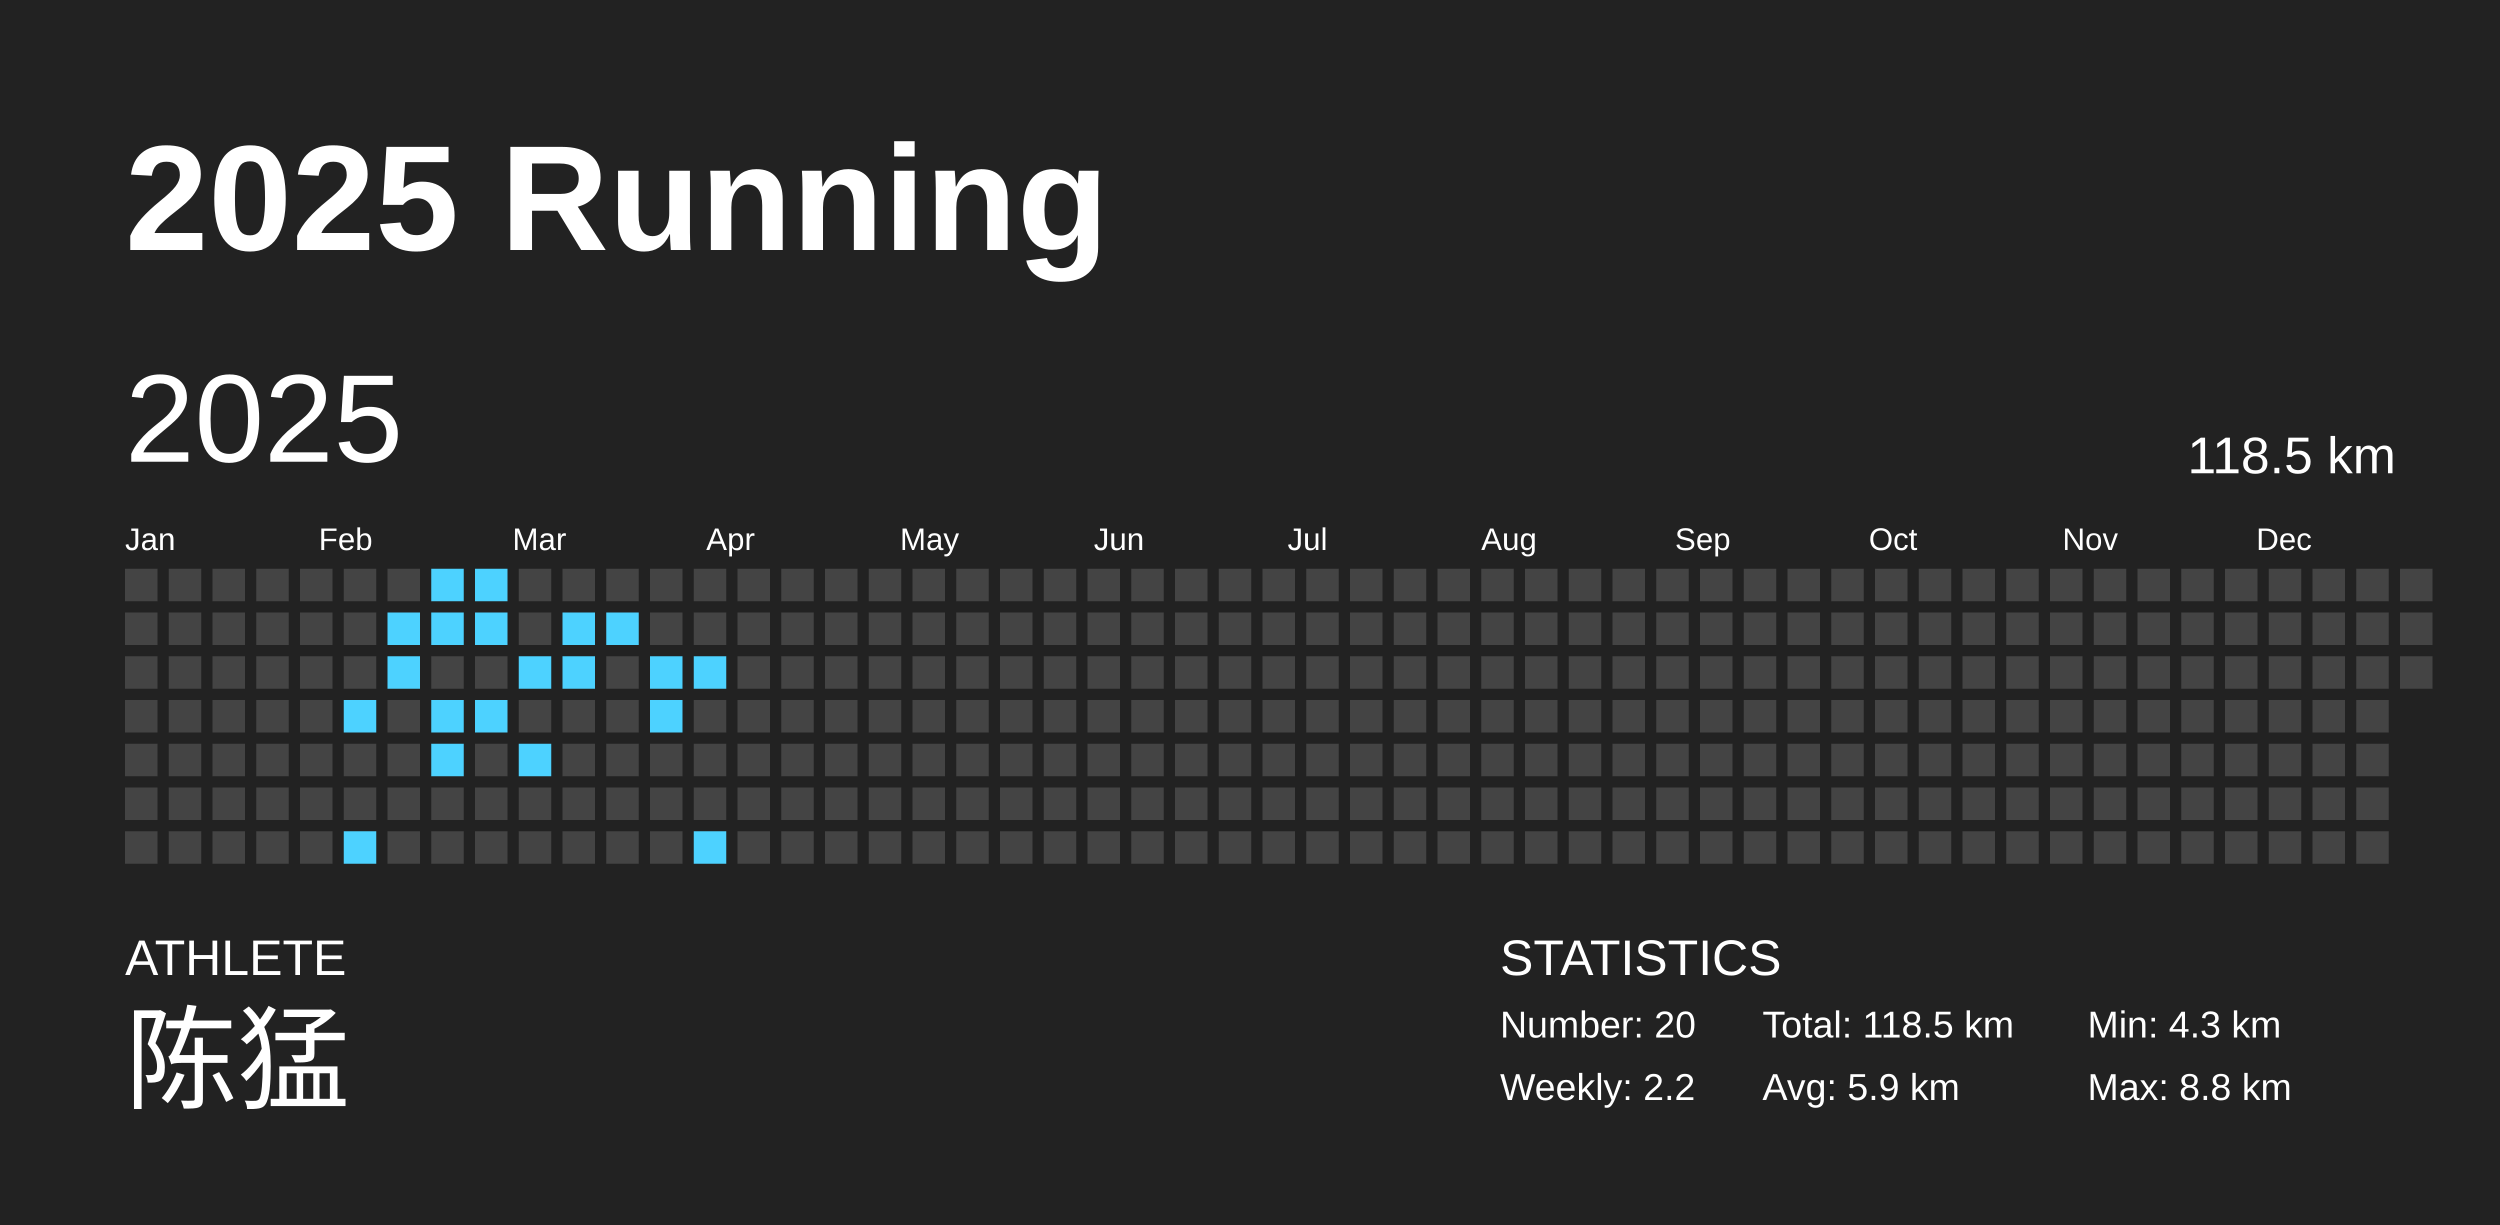
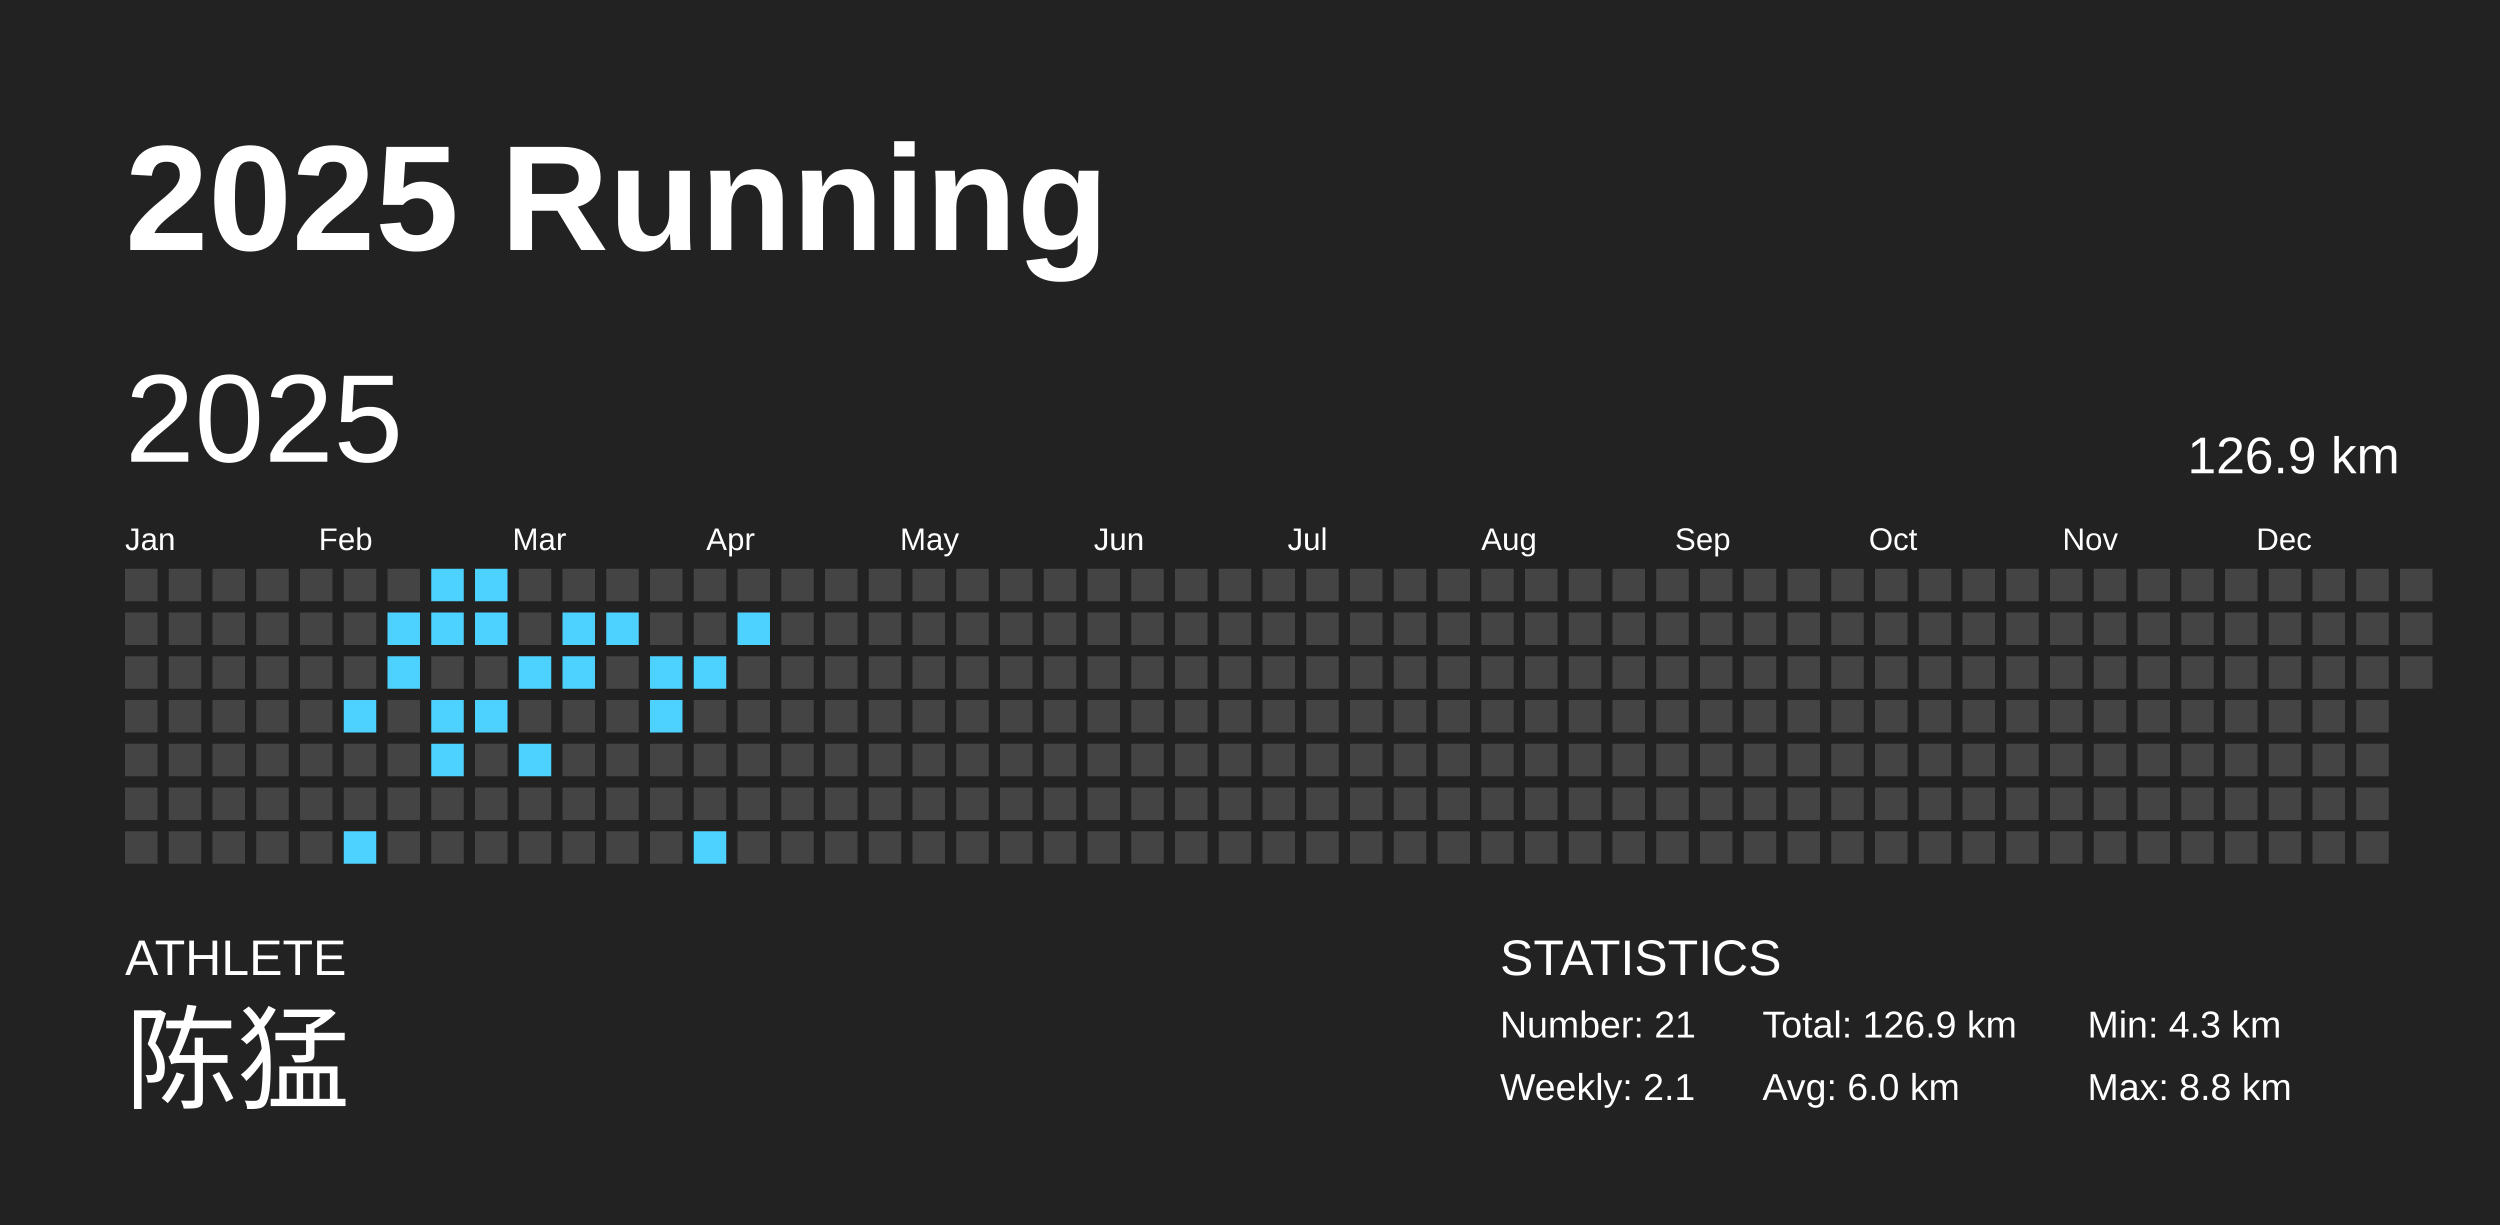
<svg xmlns="http://www.w3.org/2000/svg" baseProfile="full" height="98mm" version="1.1" viewBox="0,0,200,98" width="200mm">
  <defs />
  <rect fill="#222222" height="98" width="200" x="0" y="0" />
  <text fill="#FFFFFF" style="font-size:12px; font-family:Arial; font-weight:bold;" x="10" y="20">2025 Running</text>
  <text fill="#FFFFFF" style="font-size:4px; font-family:Arial" x="10" y="78">ATHLETE</text>
  <text fill="#FFFFFF" style="font-size:9px; font-family:Arial" x="10" y="88">陈猛</text>
  <text fill="#FFFFFF" style="font-size:4px; font-family:Arial" x="120" y="78">STATISTICS</text>
-   <text fill="#FFFFFF" style="font-size:3px; font-family:Arial" x="120" y="83">Number: 20</text>
-   <text fill="#FFFFFF" style="font-size:3px; font-family:Arial" x="120" y="88">Weekly: 2.2</text>
-   <text fill="#FFFFFF" style="font-size:3px; font-family:Arial" x="141" y="83">Total: 118.5 km</text>
-   <text fill="#FFFFFF" style="font-size:3px; font-family:Arial" x="141" y="88">Avg: 5.9 km</text>
+   <text fill="#FFFFFF" style="font-size:3px; font-family:Arial" x="120" y="83">Number: 21</text>
+   <text fill="#FFFFFF" style="font-size:3px; font-family:Arial" x="120" y="88">Weekly: 2.1</text>
+   <text fill="#FFFFFF" style="font-size:3px; font-family:Arial" x="141" y="83">Total: 126.9 km</text>
+   <text fill="#FFFFFF" style="font-size:3px; font-family:Arial" x="141" y="88">Avg: 6.0 km</text>
  <text fill="#FFFFFF" style="font-size:3px; font-family:Arial" x="167" y="83">Min: 4.3 km</text>
  <text fill="#FFFFFF" style="font-size:3px; font-family:Arial" x="167" y="88">Max: 8.8 km</text>
  <text dominant-baseline="hanging" fill="#FFFFFF" style="font-size:10.0px; font-family:Arial;" x="10" y="30">2025</text>
-   <text dominant-baseline="hanging" fill="#FFFFFF" style="font-size:4.125px; font-family:Arial;" x="175" y="35">118.5 km</text>
+   <text dominant-baseline="hanging" fill="#FFFFFF" style="font-size:4.125px; font-family:Arial;" x="175" y="35">126.9 km</text>
  <text fill="#FFFFFF" style="font-size:2.5px; font-family:Arial" x="10.0" y="44">Jan</text>
  <text fill="#FFFFFF" style="font-size:2.5px; font-family:Arial" x="25.5" y="44">Feb</text>
  <text fill="#FFFFFF" style="font-size:2.5px; font-family:Arial" x="41.0" y="44">Mar</text>
  <text fill="#FFFFFF" style="font-size:2.5px; font-family:Arial" x="56.5" y="44">Apr</text>
  <text fill="#FFFFFF" style="font-size:2.5px; font-family:Arial" x="72.0" y="44">May</text>
  <text fill="#FFFFFF" style="font-size:2.5px; font-family:Arial" x="87.5" y="44">Jun</text>
  <text fill="#FFFFFF" style="font-size:2.5px; font-family:Arial" x="103.0" y="44">Jul</text>
  <text fill="#FFFFFF" style="font-size:2.5px; font-family:Arial" x="118.5" y="44">Aug</text>
  <text fill="#FFFFFF" style="font-size:2.5px; font-family:Arial" x="134.0" y="44">Sep</text>
  <text fill="#FFFFFF" style="font-size:2.5px; font-family:Arial" x="149.5" y="44">Oct</text>
  <text fill="#FFFFFF" style="font-size:2.5px; font-family:Arial" x="165.0" y="44">Nov</text>
  <text fill="#FFFFFF" style="font-size:2.5px; font-family:Arial" x="180.5" y="44">Dec</text>
  <rect fill="#444444" height="2.6" width="2.6" x="10.0" y="45.5" />
  <rect fill="#444444" height="2.6" width="2.6" x="10.0" y="49.0" />
  <rect fill="#444444" height="2.6" width="2.6" x="10.0" y="52.5" />
  <rect fill="#444444" height="2.6" width="2.6" x="10.0" y="56.0" />
  <rect fill="#444444" height="2.6" width="2.6" x="10.0" y="59.5" />
  <rect fill="#444444" height="2.6" width="2.6" x="10.0" y="63.0" />
  <rect fill="#444444" height="2.6" width="2.6" x="10.0" y="66.5" />
  <rect fill="#444444" height="2.6" width="2.6" x="13.5" y="45.5" />
  <rect fill="#444444" height="2.6" width="2.6" x="13.5" y="49.0" />
  <rect fill="#444444" height="2.6" width="2.6" x="13.5" y="52.5" />
  <rect fill="#444444" height="2.6" width="2.6" x="13.5" y="56.0" />
  <rect fill="#444444" height="2.6" width="2.6" x="13.5" y="59.5" />
  <rect fill="#444444" height="2.6" width="2.6" x="13.5" y="63.0" />
  <rect fill="#444444" height="2.6" width="2.6" x="13.5" y="66.5" />
  <rect fill="#444444" height="2.6" width="2.6" x="17.0" y="45.5" />
  <rect fill="#444444" height="2.6" width="2.6" x="17.0" y="49.0" />
  <rect fill="#444444" height="2.6" width="2.6" x="17.0" y="52.5" />
  <rect fill="#444444" height="2.6" width="2.6" x="17.0" y="56.0" />
  <rect fill="#444444" height="2.6" width="2.6" x="17.0" y="59.5" />
  <rect fill="#444444" height="2.6" width="2.6" x="17.0" y="63.0" />
  <rect fill="#444444" height="2.6" width="2.6" x="17.0" y="66.5" />
  <rect fill="#444444" height="2.6" width="2.6" x="20.5" y="45.5" />
  <rect fill="#444444" height="2.6" width="2.6" x="20.5" y="49.0" />
  <rect fill="#444444" height="2.6" width="2.6" x="20.5" y="52.5" />
  <rect fill="#444444" height="2.6" width="2.6" x="20.5" y="56.0" />
  <rect fill="#444444" height="2.6" width="2.6" x="20.5" y="59.5" />
  <rect fill="#444444" height="2.6" width="2.6" x="20.5" y="63.0" />
  <rect fill="#444444" height="2.6" width="2.6" x="20.5" y="66.5" />
  <rect fill="#444444" height="2.6" width="2.6" x="24.0" y="45.5" />
  <rect fill="#444444" height="2.6" width="2.6" x="24.0" y="49.0" />
  <rect fill="#444444" height="2.6" width="2.6" x="24.0" y="52.5" />
  <rect fill="#444444" height="2.6" width="2.6" x="24.0" y="56.0" />
  <rect fill="#444444" height="2.6" width="2.6" x="24.0" y="59.5" />
  <rect fill="#444444" height="2.6" width="2.6" x="24.0" y="63.0" />
  <rect fill="#444444" height="2.6" width="2.6" x="24.0" y="66.5" />
  <rect fill="#444444" height="2.6" width="2.6" x="27.5" y="45.5" />
  <rect fill="#444444" height="2.6" width="2.6" x="27.5" y="49.0" />
  <rect fill="#444444" height="2.6" width="2.6" x="27.5" y="52.5" />
  <rect fill="#4dd2ff" height="2.6" width="2.6" x="27.5" y="56.0" />
  <rect fill="#444444" height="2.6" width="2.6" x="27.5" y="59.5" />
  <rect fill="#444444" height="2.6" width="2.6" x="27.5" y="63.0" />
  <rect fill="#4dd2ff" height="2.6" width="2.6" x="27.5" y="66.5" />
  <rect fill="#444444" height="2.6" width="2.6" x="31.0" y="45.5" />
  <rect fill="#4dd2ff" height="2.6" width="2.6" x="31.0" y="49.0" />
  <rect fill="#4dd2ff" height="2.6" width="2.6" x="31.0" y="52.5" />
  <rect fill="#444444" height="2.6" width="2.6" x="31.0" y="56.0" />
  <rect fill="#444444" height="2.6" width="2.6" x="31.0" y="59.5" />
  <rect fill="#444444" height="2.6" width="2.6" x="31.0" y="63.0" />
  <rect fill="#444444" height="2.6" width="2.6" x="31.0" y="66.5" />
  <rect fill="#4dd2ff" height="2.6" width="2.6" x="34.5" y="45.5" />
  <rect fill="#4dd2ff" height="2.6" width="2.6" x="34.5" y="49.0" />
  <rect fill="#444444" height="2.6" width="2.6" x="34.5" y="52.5" />
  <rect fill="#4dd2ff" height="2.6" width="2.6" x="34.5" y="56.0" />
  <rect fill="#4dd2ff" height="2.6" width="2.6" x="34.5" y="59.5" />
  <rect fill="#444444" height="2.6" width="2.6" x="34.5" y="63.0" />
  <rect fill="#444444" height="2.6" width="2.6" x="34.5" y="66.5" />
  <rect fill="#4dd2ff" height="2.6" width="2.6" x="38.0" y="45.5" />
  <rect fill="#4dd2ff" height="2.6" width="2.6" x="38.0" y="49.0" />
  <rect fill="#444444" height="2.6" width="2.6" x="38.0" y="52.5" />
  <rect fill="#4dd2ff" height="2.6" width="2.6" x="38.0" y="56.0" />
  <rect fill="#444444" height="2.6" width="2.6" x="38.0" y="59.5" />
  <rect fill="#444444" height="2.6" width="2.6" x="38.0" y="63.0" />
  <rect fill="#444444" height="2.6" width="2.6" x="38.0" y="66.5" />
  <rect fill="#444444" height="2.6" width="2.6" x="41.5" y="45.5" />
  <rect fill="#444444" height="2.6" width="2.6" x="41.5" y="49.0" />
  <rect fill="#4dd2ff" height="2.6" width="2.6" x="41.5" y="52.5" />
  <rect fill="#444444" height="2.6" width="2.6" x="41.5" y="56.0" />
  <rect fill="#4dd2ff" height="2.6" width="2.6" x="41.5" y="59.5" />
  <rect fill="#444444" height="2.6" width="2.6" x="41.5" y="63.0" />
  <rect fill="#444444" height="2.6" width="2.6" x="41.5" y="66.5" />
  <rect fill="#444444" height="2.6" width="2.6" x="45.0" y="45.5" />
  <rect fill="#4dd2ff" height="2.6" width="2.6" x="45.0" y="49.0" />
  <rect fill="#4dd2ff" height="2.6" width="2.6" x="45.0" y="52.5" />
  <rect fill="#444444" height="2.6" width="2.6" x="45.0" y="56.0" />
  <rect fill="#444444" height="2.6" width="2.6" x="45.0" y="59.5" />
  <rect fill="#444444" height="2.6" width="2.6" x="45.0" y="63.0" />
  <rect fill="#444444" height="2.6" width="2.6" x="45.0" y="66.5" />
  <rect fill="#444444" height="2.6" width="2.6" x="48.5" y="45.5" />
  <rect fill="#4dd2ff" height="2.6" width="2.6" x="48.5" y="49.0" />
  <rect fill="#444444" height="2.6" width="2.6" x="48.5" y="52.5" />
  <rect fill="#444444" height="2.6" width="2.6" x="48.5" y="56.0" />
  <rect fill="#444444" height="2.6" width="2.6" x="48.5" y="59.5" />
  <rect fill="#444444" height="2.6" width="2.6" x="48.5" y="63.0" />
  <rect fill="#444444" height="2.6" width="2.6" x="48.5" y="66.5" />
  <rect fill="#444444" height="2.6" width="2.6" x="52.0" y="45.5" />
  <rect fill="#444444" height="2.6" width="2.6" x="52.0" y="49.0" />
  <rect fill="#4dd2ff" height="2.6" width="2.6" x="52.0" y="52.5" />
  <rect fill="#4dd2ff" height="2.6" width="2.6" x="52.0" y="56.0" />
  <rect fill="#444444" height="2.6" width="2.6" x="52.0" y="59.5" />
  <rect fill="#444444" height="2.6" width="2.6" x="52.0" y="63.0" />
  <rect fill="#444444" height="2.6" width="2.6" x="52.0" y="66.5" />
  <rect fill="#444444" height="2.6" width="2.6" x="55.5" y="45.5" />
  <rect fill="#444444" height="2.6" width="2.6" x="55.5" y="49.0" />
  <rect fill="#4dd2ff" height="2.6" width="2.6" x="55.5" y="52.5" />
  <rect fill="#444444" height="2.6" width="2.6" x="55.5" y="56.0" />
  <rect fill="#444444" height="2.6" width="2.6" x="55.5" y="59.5" />
  <rect fill="#444444" height="2.6" width="2.6" x="55.5" y="63.0" />
  <rect fill="#4dd2ff" height="2.6" width="2.6" x="55.5" y="66.5" />
  <rect fill="#444444" height="2.6" width="2.6" x="59.0" y="45.5" />
-   <rect fill="#444444" height="2.6" width="2.6" x="59.0" y="49.0" />
+   <rect fill="#4dd2ff" height="2.6" width="2.6" x="59.0" y="49.0" />
  <rect fill="#444444" height="2.6" width="2.6" x="59.0" y="52.5" />
  <rect fill="#444444" height="2.6" width="2.6" x="59.0" y="56.0" />
  <rect fill="#444444" height="2.6" width="2.6" x="59.0" y="59.5" />
  <rect fill="#444444" height="2.6" width="2.6" x="59.0" y="63.0" />
  <rect fill="#444444" height="2.6" width="2.6" x="59.0" y="66.5" />
  <rect fill="#444444" height="2.6" width="2.6" x="62.5" y="45.5" />
  <rect fill="#444444" height="2.6" width="2.6" x="62.5" y="49.0" />
  <rect fill="#444444" height="2.6" width="2.6" x="62.5" y="52.5" />
  <rect fill="#444444" height="2.6" width="2.6" x="62.5" y="56.0" />
  <rect fill="#444444" height="2.6" width="2.6" x="62.5" y="59.5" />
  <rect fill="#444444" height="2.6" width="2.6" x="62.5" y="63.0" />
  <rect fill="#444444" height="2.6" width="2.6" x="62.5" y="66.5" />
  <rect fill="#444444" height="2.6" width="2.6" x="66.0" y="45.5" />
  <rect fill="#444444" height="2.6" width="2.6" x="66.0" y="49.0" />
  <rect fill="#444444" height="2.6" width="2.6" x="66.0" y="52.5" />
  <rect fill="#444444" height="2.6" width="2.6" x="66.0" y="56.0" />
  <rect fill="#444444" height="2.6" width="2.6" x="66.0" y="59.5" />
  <rect fill="#444444" height="2.6" width="2.6" x="66.0" y="63.0" />
  <rect fill="#444444" height="2.6" width="2.6" x="66.0" y="66.5" />
  <rect fill="#444444" height="2.6" width="2.6" x="69.5" y="45.5" />
  <rect fill="#444444" height="2.6" width="2.6" x="69.5" y="49.0" />
  <rect fill="#444444" height="2.6" width="2.6" x="69.5" y="52.5" />
  <rect fill="#444444" height="2.6" width="2.6" x="69.5" y="56.0" />
  <rect fill="#444444" height="2.6" width="2.6" x="69.5" y="59.5" />
  <rect fill="#444444" height="2.6" width="2.6" x="69.5" y="63.0" />
  <rect fill="#444444" height="2.6" width="2.6" x="69.5" y="66.5" />
  <rect fill="#444444" height="2.6" width="2.6" x="73.0" y="45.5" />
  <rect fill="#444444" height="2.6" width="2.6" x="73.0" y="49.0" />
  <rect fill="#444444" height="2.6" width="2.6" x="73.0" y="52.5" />
  <rect fill="#444444" height="2.6" width="2.6" x="73.0" y="56.0" />
  <rect fill="#444444" height="2.6" width="2.6" x="73.0" y="59.5" />
  <rect fill="#444444" height="2.6" width="2.6" x="73.0" y="63.0" />
  <rect fill="#444444" height="2.6" width="2.6" x="73.0" y="66.5" />
  <rect fill="#444444" height="2.6" width="2.6" x="76.5" y="45.5" />
  <rect fill="#444444" height="2.6" width="2.6" x="76.5" y="49.0" />
  <rect fill="#444444" height="2.6" width="2.6" x="76.5" y="52.5" />
  <rect fill="#444444" height="2.6" width="2.6" x="76.5" y="56.0" />
  <rect fill="#444444" height="2.6" width="2.6" x="76.5" y="59.5" />
  <rect fill="#444444" height="2.6" width="2.6" x="76.5" y="63.0" />
  <rect fill="#444444" height="2.6" width="2.6" x="76.5" y="66.5" />
  <rect fill="#444444" height="2.6" width="2.6" x="80.0" y="45.5" />
  <rect fill="#444444" height="2.6" width="2.6" x="80.0" y="49.0" />
  <rect fill="#444444" height="2.6" width="2.6" x="80.0" y="52.5" />
  <rect fill="#444444" height="2.6" width="2.6" x="80.0" y="56.0" />
  <rect fill="#444444" height="2.6" width="2.6" x="80.0" y="59.5" />
  <rect fill="#444444" height="2.6" width="2.6" x="80.0" y="63.0" />
  <rect fill="#444444" height="2.6" width="2.6" x="80.0" y="66.5" />
  <rect fill="#444444" height="2.6" width="2.6" x="83.5" y="45.5" />
  <rect fill="#444444" height="2.6" width="2.6" x="83.5" y="49.0" />
  <rect fill="#444444" height="2.6" width="2.6" x="83.5" y="52.5" />
  <rect fill="#444444" height="2.6" width="2.6" x="83.5" y="56.0" />
  <rect fill="#444444" height="2.6" width="2.6" x="83.5" y="59.5" />
  <rect fill="#444444" height="2.6" width="2.6" x="83.5" y="63.0" />
  <rect fill="#444444" height="2.6" width="2.6" x="83.5" y="66.5" />
  <rect fill="#444444" height="2.6" width="2.6" x="87.0" y="45.5" />
  <rect fill="#444444" height="2.6" width="2.6" x="87.0" y="49.0" />
  <rect fill="#444444" height="2.6" width="2.6" x="87.0" y="52.5" />
  <rect fill="#444444" height="2.6" width="2.6" x="87.0" y="56.0" />
  <rect fill="#444444" height="2.6" width="2.6" x="87.0" y="59.5" />
  <rect fill="#444444" height="2.6" width="2.6" x="87.0" y="63.0" />
  <rect fill="#444444" height="2.6" width="2.6" x="87.0" y="66.5" />
  <rect fill="#444444" height="2.6" width="2.6" x="90.5" y="45.5" />
  <rect fill="#444444" height="2.6" width="2.6" x="90.5" y="49.0" />
  <rect fill="#444444" height="2.6" width="2.6" x="90.5" y="52.5" />
  <rect fill="#444444" height="2.6" width="2.6" x="90.5" y="56.0" />
  <rect fill="#444444" height="2.6" width="2.6" x="90.5" y="59.5" />
  <rect fill="#444444" height="2.6" width="2.6" x="90.5" y="63.0" />
  <rect fill="#444444" height="2.6" width="2.6" x="90.5" y="66.5" />
  <rect fill="#444444" height="2.6" width="2.6" x="94.0" y="45.5" />
  <rect fill="#444444" height="2.6" width="2.6" x="94.0" y="49.0" />
  <rect fill="#444444" height="2.6" width="2.6" x="94.0" y="52.5" />
  <rect fill="#444444" height="2.6" width="2.6" x="94.0" y="56.0" />
  <rect fill="#444444" height="2.6" width="2.6" x="94.0" y="59.5" />
  <rect fill="#444444" height="2.6" width="2.6" x="94.0" y="63.0" />
  <rect fill="#444444" height="2.6" width="2.6" x="94.0" y="66.5" />
  <rect fill="#444444" height="2.6" width="2.6" x="97.5" y="45.5" />
  <rect fill="#444444" height="2.6" width="2.6" x="97.5" y="49.0" />
  <rect fill="#444444" height="2.6" width="2.6" x="97.5" y="52.5" />
  <rect fill="#444444" height="2.6" width="2.6" x="97.5" y="56.0" />
  <rect fill="#444444" height="2.6" width="2.6" x="97.5" y="59.5" />
  <rect fill="#444444" height="2.6" width="2.6" x="97.5" y="63.0" />
  <rect fill="#444444" height="2.6" width="2.6" x="97.5" y="66.5" />
  <rect fill="#444444" height="2.6" width="2.6" x="101.0" y="45.5" />
  <rect fill="#444444" height="2.6" width="2.6" x="101.0" y="49.0" />
  <rect fill="#444444" height="2.6" width="2.6" x="101.0" y="52.5" />
  <rect fill="#444444" height="2.6" width="2.6" x="101.0" y="56.0" />
  <rect fill="#444444" height="2.6" width="2.6" x="101.0" y="59.5" />
  <rect fill="#444444" height="2.6" width="2.6" x="101.0" y="63.0" />
  <rect fill="#444444" height="2.6" width="2.6" x="101.0" y="66.5" />
  <rect fill="#444444" height="2.6" width="2.6" x="104.5" y="45.5" />
  <rect fill="#444444" height="2.6" width="2.6" x="104.5" y="49.0" />
  <rect fill="#444444" height="2.6" width="2.6" x="104.5" y="52.5" />
  <rect fill="#444444" height="2.6" width="2.6" x="104.5" y="56.0" />
  <rect fill="#444444" height="2.6" width="2.6" x="104.5" y="59.5" />
  <rect fill="#444444" height="2.6" width="2.6" x="104.5" y="63.0" />
  <rect fill="#444444" height="2.6" width="2.6" x="104.5" y="66.5" />
  <rect fill="#444444" height="2.6" width="2.6" x="108.0" y="45.5" />
  <rect fill="#444444" height="2.6" width="2.6" x="108.0" y="49.0" />
  <rect fill="#444444" height="2.6" width="2.6" x="108.0" y="52.5" />
  <rect fill="#444444" height="2.6" width="2.6" x="108.0" y="56.0" />
  <rect fill="#444444" height="2.6" width="2.6" x="108.0" y="59.5" />
  <rect fill="#444444" height="2.6" width="2.6" x="108.0" y="63.0" />
  <rect fill="#444444" height="2.6" width="2.6" x="108.0" y="66.5" />
  <rect fill="#444444" height="2.6" width="2.6" x="111.5" y="45.5" />
  <rect fill="#444444" height="2.6" width="2.6" x="111.5" y="49.0" />
  <rect fill="#444444" height="2.6" width="2.6" x="111.5" y="52.5" />
  <rect fill="#444444" height="2.6" width="2.6" x="111.5" y="56.0" />
  <rect fill="#444444" height="2.6" width="2.6" x="111.5" y="59.5" />
  <rect fill="#444444" height="2.6" width="2.6" x="111.5" y="63.0" />
  <rect fill="#444444" height="2.6" width="2.6" x="111.5" y="66.5" />
  <rect fill="#444444" height="2.6" width="2.6" x="115.0" y="45.5" />
  <rect fill="#444444" height="2.6" width="2.6" x="115.0" y="49.0" />
  <rect fill="#444444" height="2.6" width="2.6" x="115.0" y="52.5" />
  <rect fill="#444444" height="2.6" width="2.6" x="115.0" y="56.0" />
  <rect fill="#444444" height="2.6" width="2.6" x="115.0" y="59.5" />
  <rect fill="#444444" height="2.6" width="2.6" x="115.0" y="63.0" />
  <rect fill="#444444" height="2.6" width="2.6" x="115.0" y="66.5" />
  <rect fill="#444444" height="2.6" width="2.6" x="118.5" y="45.5" />
  <rect fill="#444444" height="2.6" width="2.6" x="118.5" y="49.0" />
  <rect fill="#444444" height="2.6" width="2.6" x="118.5" y="52.5" />
  <rect fill="#444444" height="2.6" width="2.6" x="118.5" y="56.0" />
  <rect fill="#444444" height="2.6" width="2.6" x="118.5" y="59.5" />
  <rect fill="#444444" height="2.6" width="2.6" x="118.5" y="63.0" />
  <rect fill="#444444" height="2.6" width="2.6" x="118.5" y="66.5" />
  <rect fill="#444444" height="2.6" width="2.6" x="122.0" y="45.5" />
  <rect fill="#444444" height="2.6" width="2.6" x="122.0" y="49.0" />
  <rect fill="#444444" height="2.6" width="2.6" x="122.0" y="52.5" />
  <rect fill="#444444" height="2.6" width="2.6" x="122.0" y="56.0" />
  <rect fill="#444444" height="2.6" width="2.6" x="122.0" y="59.5" />
  <rect fill="#444444" height="2.6" width="2.6" x="122.0" y="63.0" />
  <rect fill="#444444" height="2.6" width="2.6" x="122.0" y="66.5" />
  <rect fill="#444444" height="2.6" width="2.6" x="125.5" y="45.5" />
  <rect fill="#444444" height="2.6" width="2.6" x="125.5" y="49.0" />
  <rect fill="#444444" height="2.6" width="2.6" x="125.5" y="52.5" />
  <rect fill="#444444" height="2.6" width="2.6" x="125.5" y="56.0" />
  <rect fill="#444444" height="2.6" width="2.6" x="125.5" y="59.5" />
  <rect fill="#444444" height="2.6" width="2.6" x="125.5" y="63.0" />
  <rect fill="#444444" height="2.6" width="2.6" x="125.5" y="66.5" />
  <rect fill="#444444" height="2.6" width="2.6" x="129.0" y="45.5" />
  <rect fill="#444444" height="2.6" width="2.6" x="129.0" y="49.0" />
  <rect fill="#444444" height="2.6" width="2.6" x="129.0" y="52.5" />
  <rect fill="#444444" height="2.6" width="2.6" x="129.0" y="56.0" />
  <rect fill="#444444" height="2.6" width="2.6" x="129.0" y="59.5" />
  <rect fill="#444444" height="2.6" width="2.6" x="129.0" y="63.0" />
  <rect fill="#444444" height="2.6" width="2.6" x="129.0" y="66.5" />
  <rect fill="#444444" height="2.6" width="2.6" x="132.5" y="45.5" />
  <rect fill="#444444" height="2.6" width="2.6" x="132.5" y="49.0" />
  <rect fill="#444444" height="2.6" width="2.6" x="132.5" y="52.5" />
  <rect fill="#444444" height="2.6" width="2.6" x="132.5" y="56.0" />
  <rect fill="#444444" height="2.6" width="2.6" x="132.5" y="59.5" />
  <rect fill="#444444" height="2.6" width="2.6" x="132.5" y="63.0" />
  <rect fill="#444444" height="2.6" width="2.6" x="132.5" y="66.5" />
  <rect fill="#444444" height="2.6" width="2.6" x="136.0" y="45.5" />
  <rect fill="#444444" height="2.6" width="2.6" x="136.0" y="49.0" />
  <rect fill="#444444" height="2.6" width="2.6" x="136.0" y="52.5" />
  <rect fill="#444444" height="2.6" width="2.6" x="136.0" y="56.0" />
  <rect fill="#444444" height="2.6" width="2.6" x="136.0" y="59.5" />
  <rect fill="#444444" height="2.6" width="2.6" x="136.0" y="63.0" />
  <rect fill="#444444" height="2.6" width="2.6" x="136.0" y="66.5" />
  <rect fill="#444444" height="2.6" width="2.6" x="139.5" y="45.5" />
  <rect fill="#444444" height="2.6" width="2.6" x="139.5" y="49.0" />
  <rect fill="#444444" height="2.6" width="2.6" x="139.5" y="52.5" />
  <rect fill="#444444" height="2.6" width="2.6" x="139.5" y="56.0" />
  <rect fill="#444444" height="2.6" width="2.6" x="139.5" y="59.5" />
  <rect fill="#444444" height="2.6" width="2.6" x="139.5" y="63.0" />
  <rect fill="#444444" height="2.6" width="2.6" x="139.5" y="66.5" />
  <rect fill="#444444" height="2.6" width="2.6" x="143.0" y="45.5" />
  <rect fill="#444444" height="2.6" width="2.6" x="143.0" y="49.0" />
  <rect fill="#444444" height="2.6" width="2.6" x="143.0" y="52.5" />
  <rect fill="#444444" height="2.6" width="2.6" x="143.0" y="56.0" />
  <rect fill="#444444" height="2.6" width="2.6" x="143.0" y="59.5" />
  <rect fill="#444444" height="2.6" width="2.6" x="143.0" y="63.0" />
  <rect fill="#444444" height="2.6" width="2.6" x="143.0" y="66.5" />
  <rect fill="#444444" height="2.6" width="2.6" x="146.5" y="45.5" />
  <rect fill="#444444" height="2.6" width="2.6" x="146.5" y="49.0" />
  <rect fill="#444444" height="2.6" width="2.6" x="146.5" y="52.5" />
  <rect fill="#444444" height="2.6" width="2.6" x="146.5" y="56.0" />
  <rect fill="#444444" height="2.6" width="2.6" x="146.5" y="59.5" />
  <rect fill="#444444" height="2.6" width="2.6" x="146.5" y="63.0" />
  <rect fill="#444444" height="2.6" width="2.6" x="146.5" y="66.5" />
  <rect fill="#444444" height="2.6" width="2.6" x="150.0" y="45.5" />
  <rect fill="#444444" height="2.6" width="2.6" x="150.0" y="49.0" />
  <rect fill="#444444" height="2.6" width="2.6" x="150.0" y="52.5" />
  <rect fill="#444444" height="2.6" width="2.6" x="150.0" y="56.0" />
  <rect fill="#444444" height="2.6" width="2.6" x="150.0" y="59.5" />
  <rect fill="#444444" height="2.6" width="2.6" x="150.0" y="63.0" />
  <rect fill="#444444" height="2.6" width="2.6" x="150.0" y="66.5" />
  <rect fill="#444444" height="2.6" width="2.6" x="153.5" y="45.5" />
  <rect fill="#444444" height="2.6" width="2.6" x="153.5" y="49.0" />
  <rect fill="#444444" height="2.6" width="2.6" x="153.5" y="52.5" />
  <rect fill="#444444" height="2.6" width="2.6" x="153.5" y="56.0" />
  <rect fill="#444444" height="2.6" width="2.6" x="153.5" y="59.5" />
  <rect fill="#444444" height="2.6" width="2.6" x="153.5" y="63.0" />
  <rect fill="#444444" height="2.6" width="2.6" x="153.5" y="66.5" />
  <rect fill="#444444" height="2.6" width="2.6" x="157.0" y="45.5" />
  <rect fill="#444444" height="2.6" width="2.6" x="157.0" y="49.0" />
  <rect fill="#444444" height="2.6" width="2.6" x="157.0" y="52.5" />
  <rect fill="#444444" height="2.6" width="2.6" x="157.0" y="56.0" />
  <rect fill="#444444" height="2.6" width="2.6" x="157.0" y="59.5" />
  <rect fill="#444444" height="2.6" width="2.6" x="157.0" y="63.0" />
  <rect fill="#444444" height="2.6" width="2.6" x="157.0" y="66.5" />
  <rect fill="#444444" height="2.6" width="2.6" x="160.5" y="45.5" />
  <rect fill="#444444" height="2.6" width="2.6" x="160.5" y="49.0" />
  <rect fill="#444444" height="2.6" width="2.6" x="160.5" y="52.5" />
  <rect fill="#444444" height="2.6" width="2.6" x="160.5" y="56.0" />
  <rect fill="#444444" height="2.6" width="2.6" x="160.5" y="59.5" />
  <rect fill="#444444" height="2.6" width="2.6" x="160.5" y="63.0" />
  <rect fill="#444444" height="2.6" width="2.6" x="160.5" y="66.5" />
  <rect fill="#444444" height="2.6" width="2.6" x="164.0" y="45.5" />
  <rect fill="#444444" height="2.6" width="2.6" x="164.0" y="49.0" />
  <rect fill="#444444" height="2.6" width="2.6" x="164.0" y="52.5" />
  <rect fill="#444444" height="2.6" width="2.6" x="164.0" y="56.0" />
  <rect fill="#444444" height="2.6" width="2.6" x="164.0" y="59.5" />
  <rect fill="#444444" height="2.6" width="2.6" x="164.0" y="63.0" />
  <rect fill="#444444" height="2.6" width="2.6" x="164.0" y="66.5" />
  <rect fill="#444444" height="2.6" width="2.6" x="167.5" y="45.5" />
  <rect fill="#444444" height="2.6" width="2.6" x="167.5" y="49.0" />
  <rect fill="#444444" height="2.6" width="2.6" x="167.5" y="52.5" />
  <rect fill="#444444" height="2.6" width="2.6" x="167.5" y="56.0" />
  <rect fill="#444444" height="2.6" width="2.6" x="167.5" y="59.5" />
  <rect fill="#444444" height="2.6" width="2.6" x="167.5" y="63.0" />
  <rect fill="#444444" height="2.6" width="2.6" x="167.5" y="66.5" />
  <rect fill="#444444" height="2.6" width="2.6" x="171.0" y="45.5" />
  <rect fill="#444444" height="2.6" width="2.6" x="171.0" y="49.0" />
  <rect fill="#444444" height="2.6" width="2.6" x="171.0" y="52.5" />
  <rect fill="#444444" height="2.6" width="2.6" x="171.0" y="56.0" />
  <rect fill="#444444" height="2.6" width="2.6" x="171.0" y="59.5" />
  <rect fill="#444444" height="2.6" width="2.6" x="171.0" y="63.0" />
  <rect fill="#444444" height="2.6" width="2.6" x="171.0" y="66.5" />
  <rect fill="#444444" height="2.6" width="2.6" x="174.5" y="45.5" />
  <rect fill="#444444" height="2.6" width="2.6" x="174.5" y="49.0" />
  <rect fill="#444444" height="2.6" width="2.6" x="174.5" y="52.5" />
  <rect fill="#444444" height="2.6" width="2.6" x="174.5" y="56.0" />
  <rect fill="#444444" height="2.6" width="2.6" x="174.5" y="59.5" />
  <rect fill="#444444" height="2.6" width="2.6" x="174.5" y="63.0" />
  <rect fill="#444444" height="2.6" width="2.6" x="174.5" y="66.5" />
  <rect fill="#444444" height="2.6" width="2.6" x="178.0" y="45.5" />
  <rect fill="#444444" height="2.6" width="2.6" x="178.0" y="49.0" />
  <rect fill="#444444" height="2.6" width="2.6" x="178.0" y="52.5" />
  <rect fill="#444444" height="2.6" width="2.6" x="178.0" y="56.0" />
  <rect fill="#444444" height="2.6" width="2.6" x="178.0" y="59.5" />
  <rect fill="#444444" height="2.6" width="2.6" x="178.0" y="63.0" />
  <rect fill="#444444" height="2.6" width="2.6" x="178.0" y="66.5" />
  <rect fill="#444444" height="2.6" width="2.6" x="181.5" y="45.5" />
  <rect fill="#444444" height="2.6" width="2.6" x="181.5" y="49.0" />
  <rect fill="#444444" height="2.6" width="2.6" x="181.5" y="52.5" />
  <rect fill="#444444" height="2.6" width="2.6" x="181.5" y="56.0" />
  <rect fill="#444444" height="2.6" width="2.6" x="181.5" y="59.5" />
  <rect fill="#444444" height="2.6" width="2.6" x="181.5" y="63.0" />
  <rect fill="#444444" height="2.6" width="2.6" x="181.5" y="66.5" />
  <rect fill="#444444" height="2.6" width="2.6" x="185.0" y="45.5" />
  <rect fill="#444444" height="2.6" width="2.6" x="185.0" y="49.0" />
  <rect fill="#444444" height="2.6" width="2.6" x="185.0" y="52.5" />
  <rect fill="#444444" height="2.6" width="2.6" x="185.0" y="56.0" />
  <rect fill="#444444" height="2.6" width="2.6" x="185.0" y="59.5" />
  <rect fill="#444444" height="2.6" width="2.6" x="185.0" y="63.0" />
  <rect fill="#444444" height="2.6" width="2.6" x="185.0" y="66.5" />
  <rect fill="#444444" height="2.6" width="2.6" x="188.5" y="45.5" />
  <rect fill="#444444" height="2.6" width="2.6" x="188.5" y="49.0" />
  <rect fill="#444444" height="2.6" width="2.6" x="188.5" y="52.5" />
  <rect fill="#444444" height="2.6" width="2.6" x="188.5" y="56.0" />
  <rect fill="#444444" height="2.6" width="2.6" x="188.5" y="59.5" />
  <rect fill="#444444" height="2.6" width="2.6" x="188.5" y="63.0" />
  <rect fill="#444444" height="2.6" width="2.6" x="188.5" y="66.5" />
  <rect fill="#444444" height="2.6" width="2.6" x="192.0" y="45.5" />
  <rect fill="#444444" height="2.6" width="2.6" x="192.0" y="49.0" />
  <rect fill="#444444" height="2.6" width="2.6" x="192.0" y="52.5" />
</svg>
